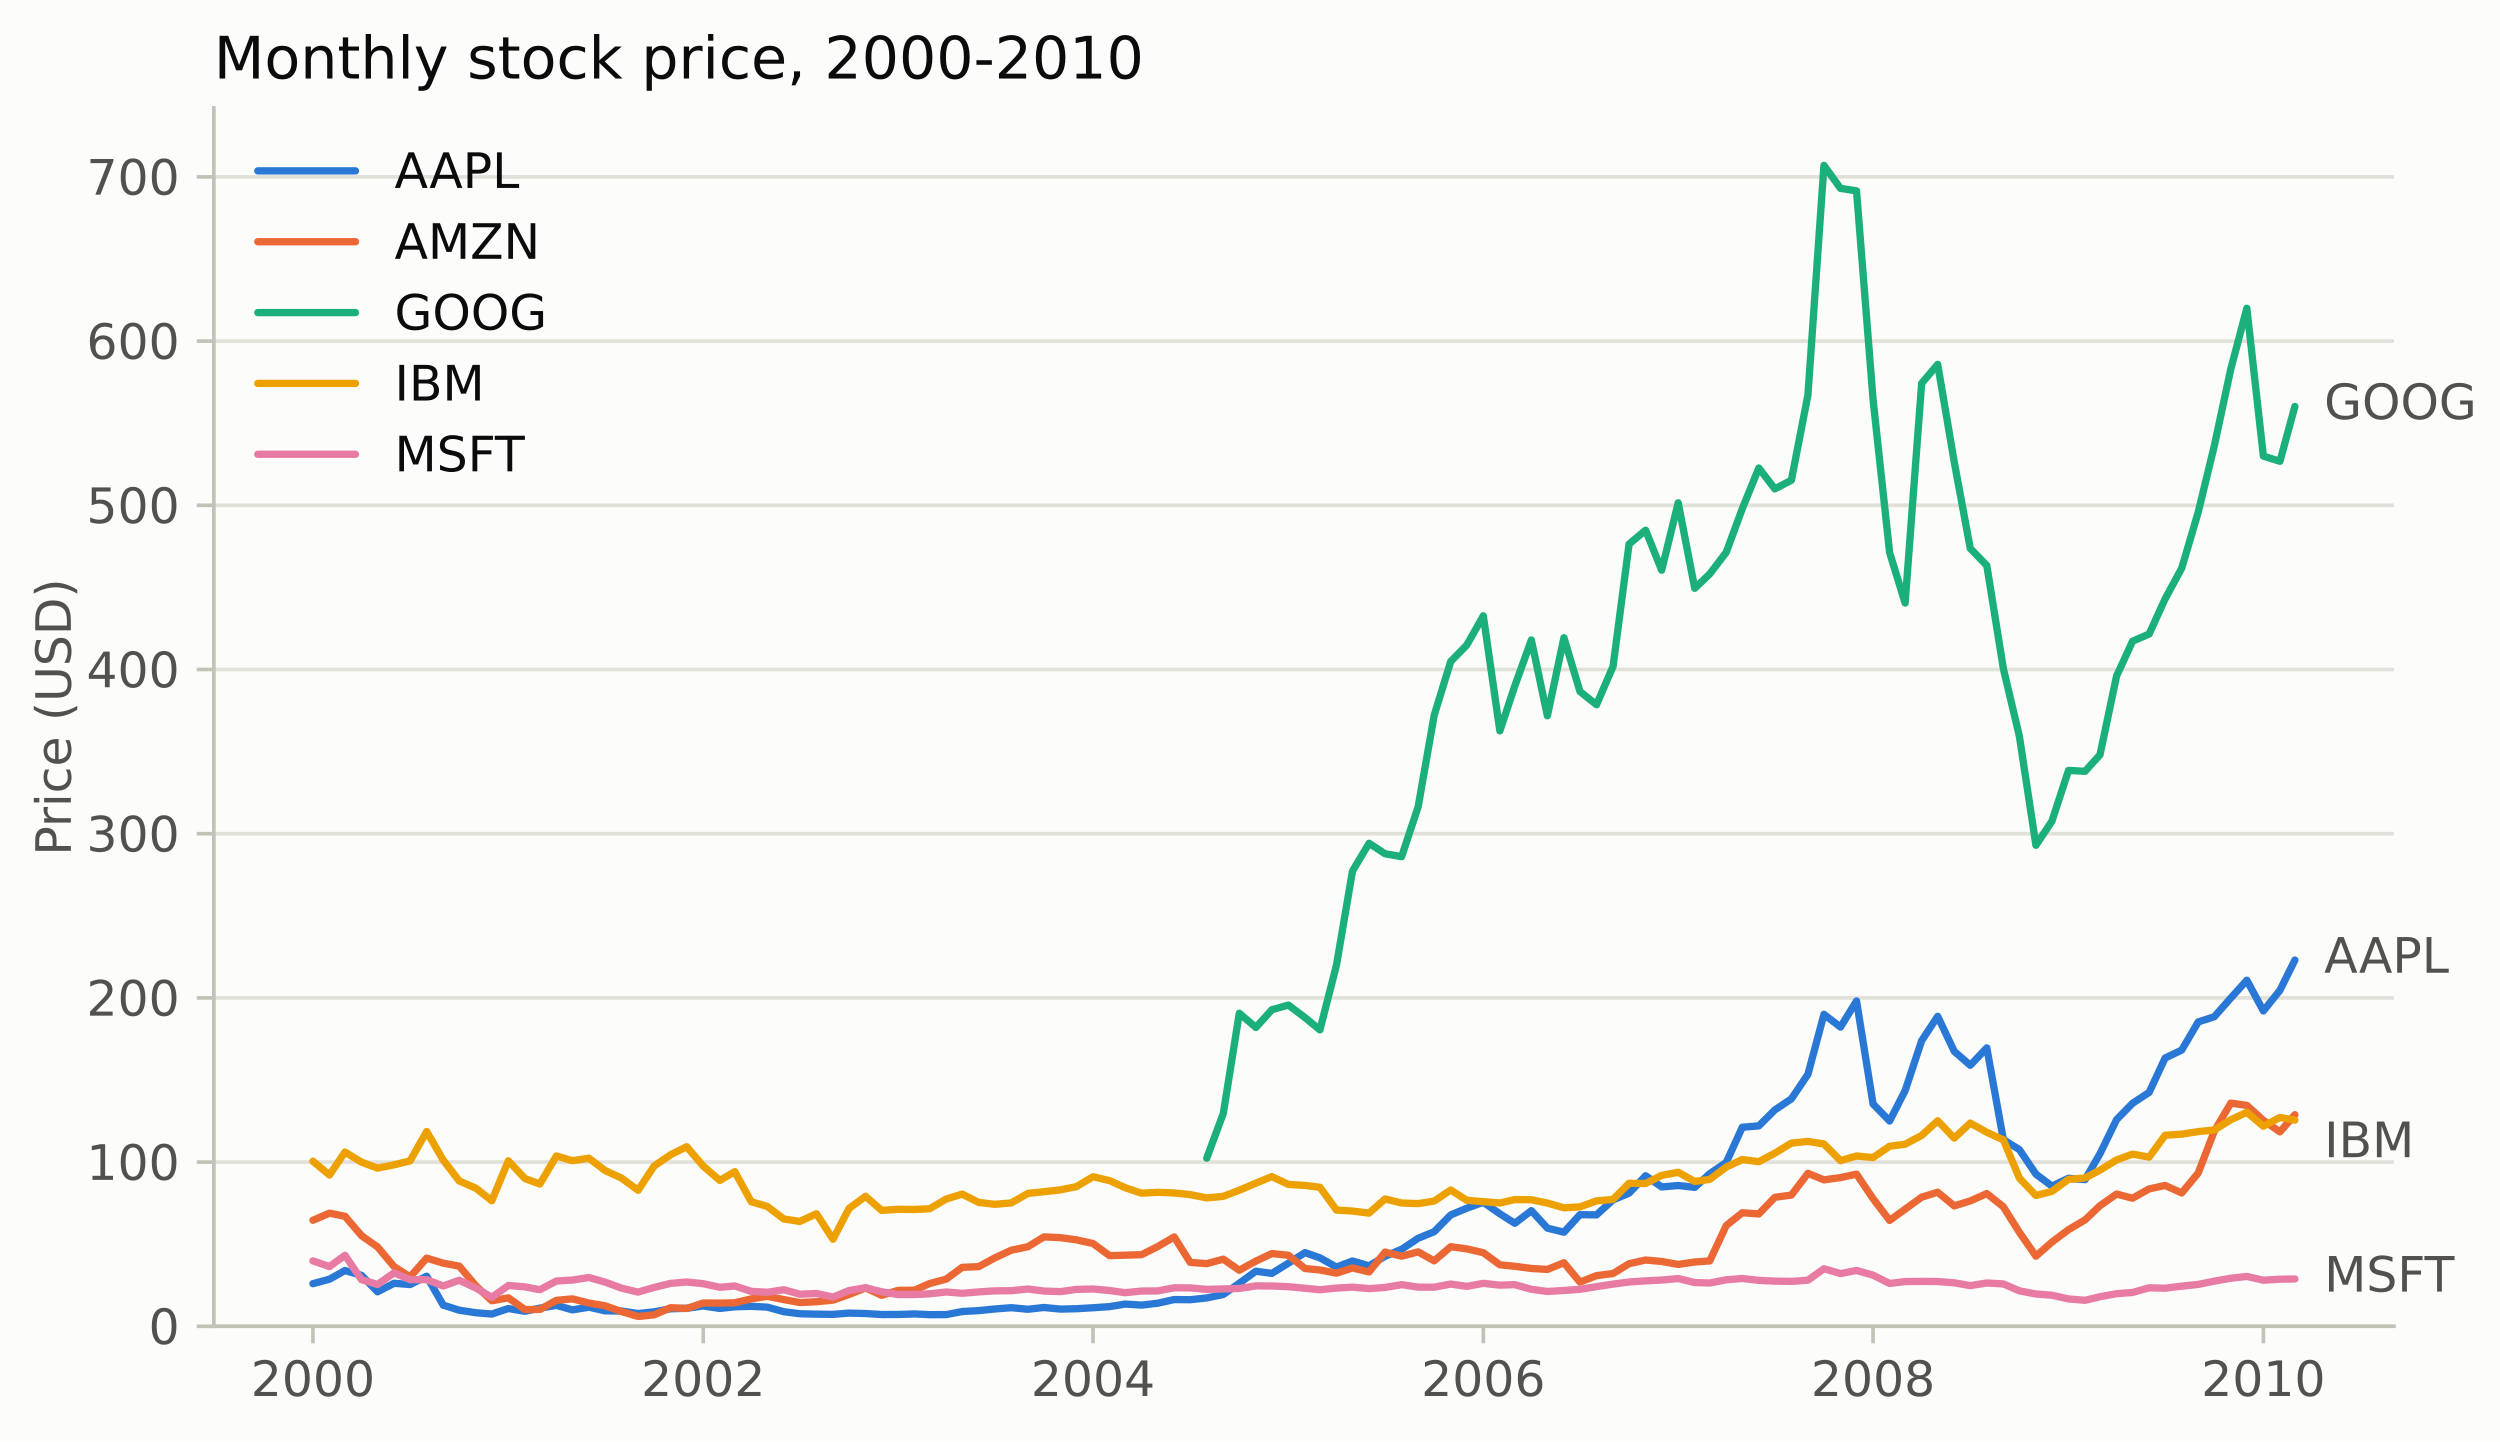
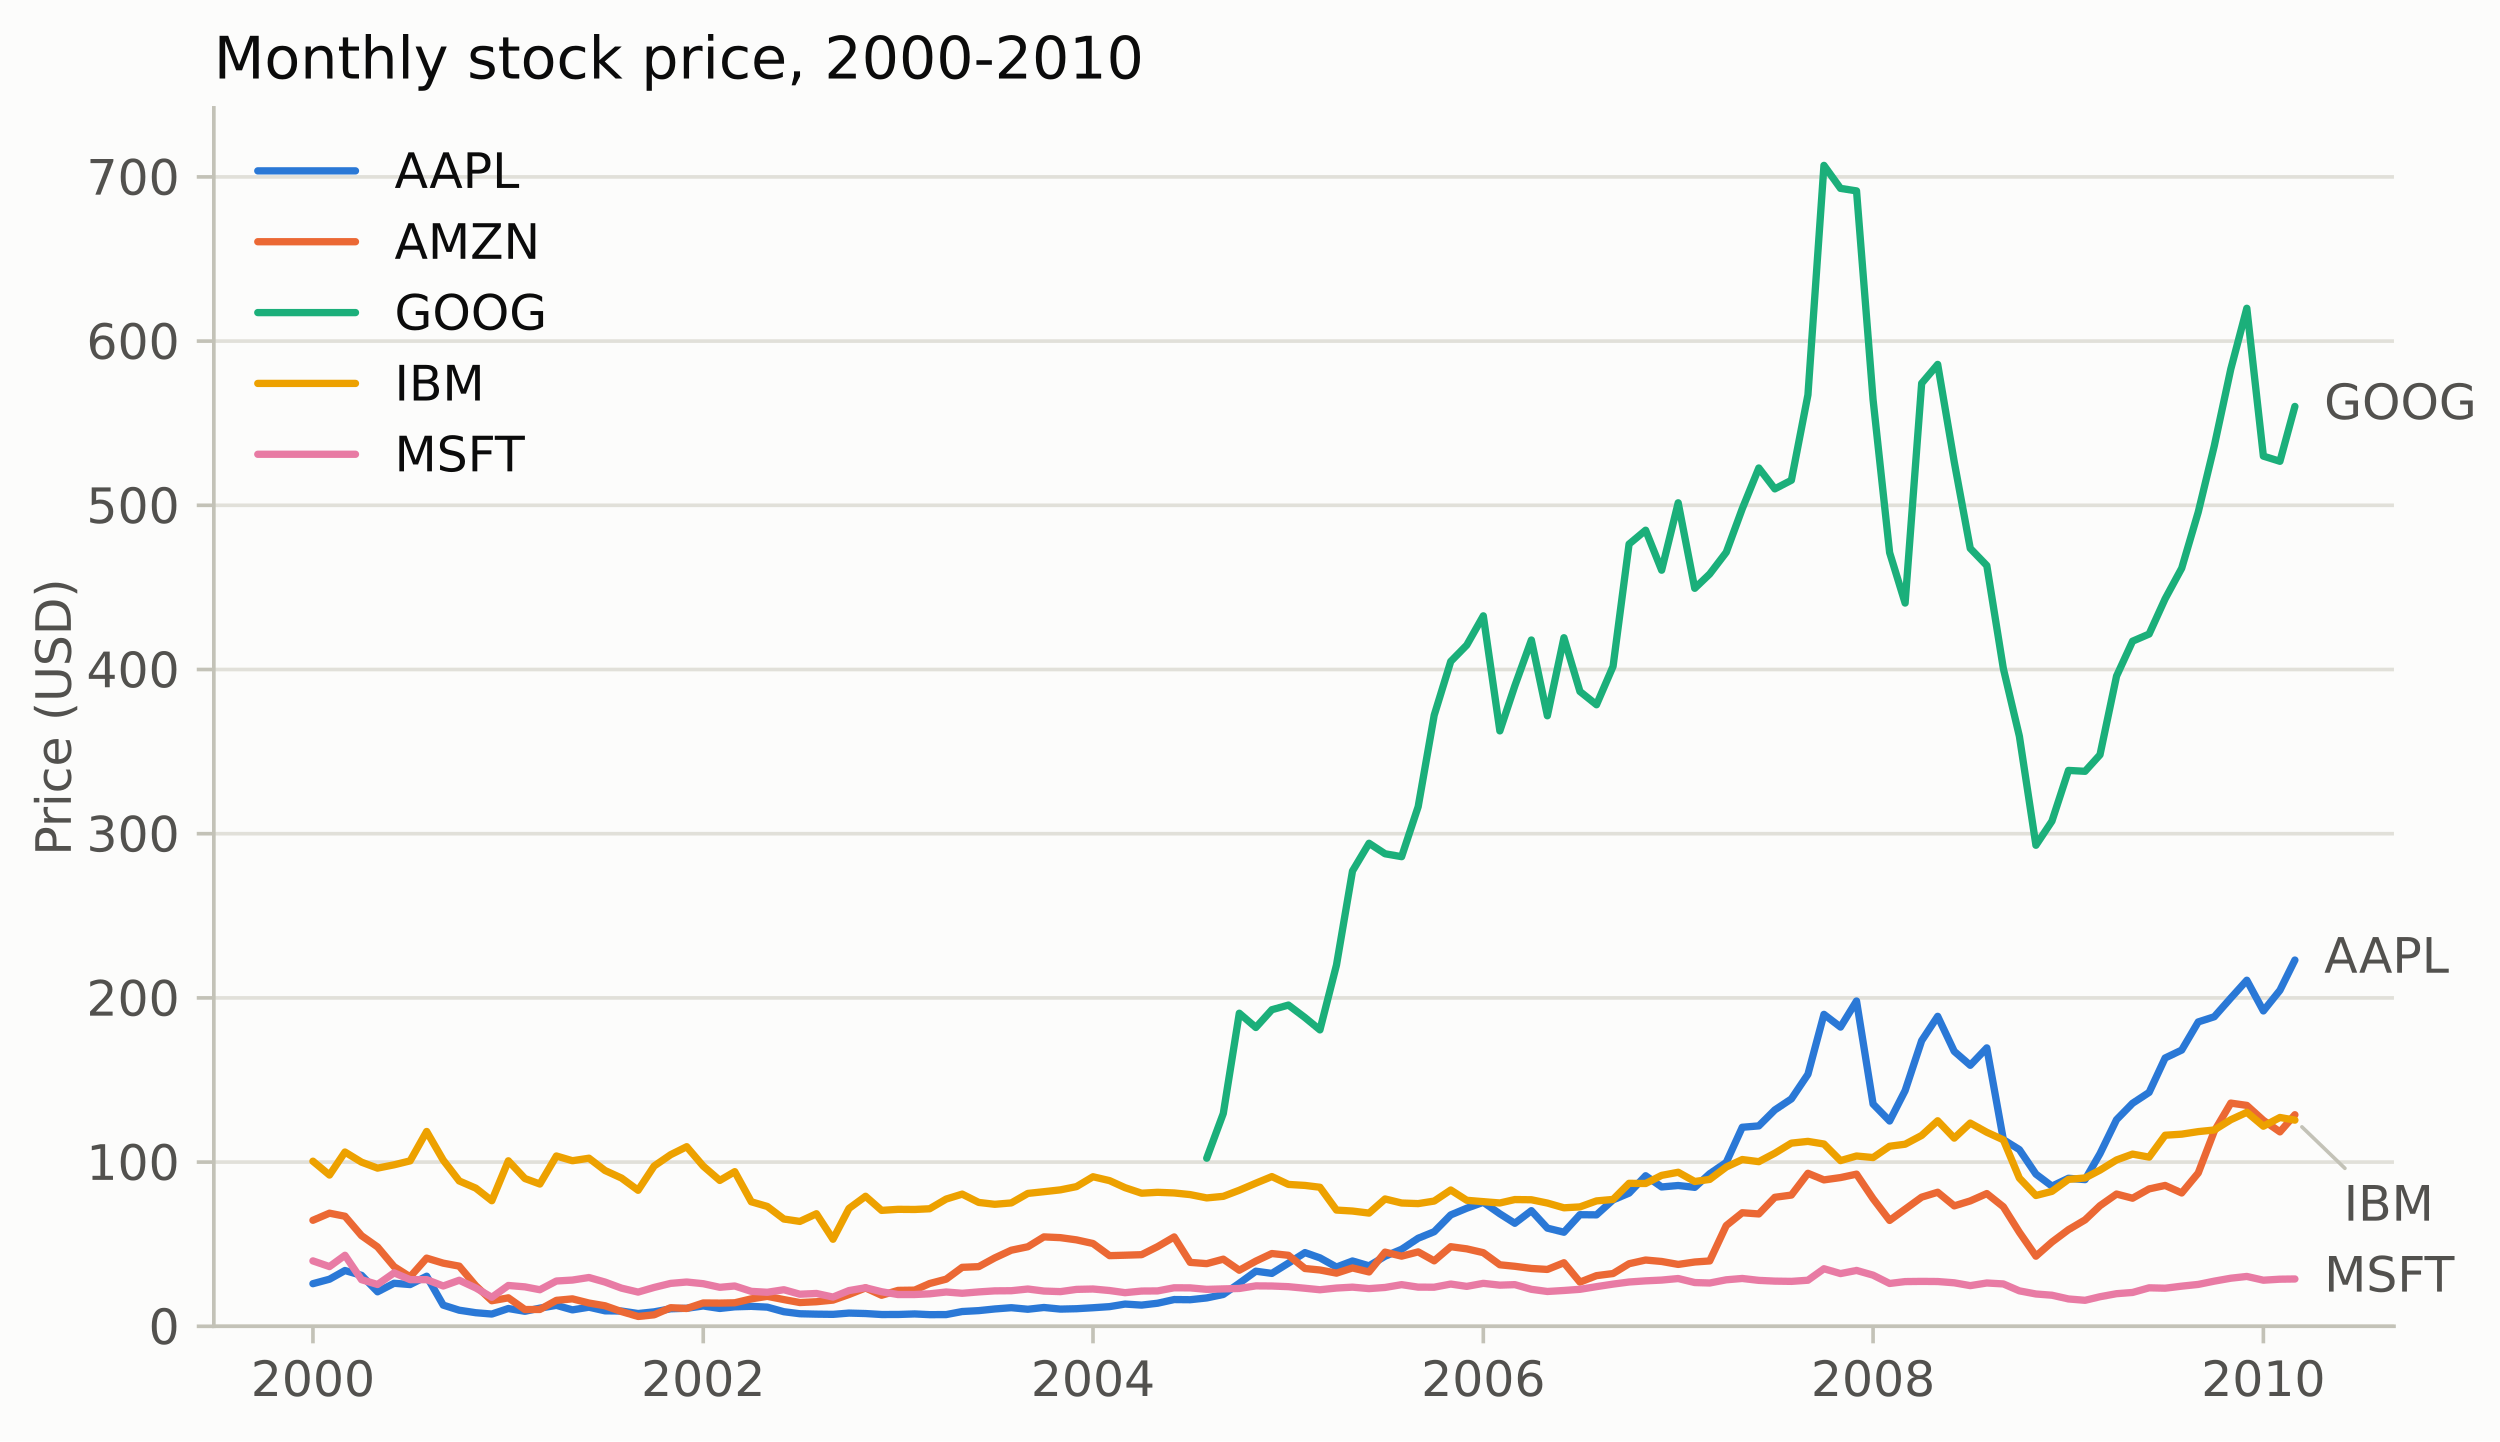
<svg xmlns="http://www.w3.org/2000/svg" xmlns:xlink="http://www.w3.org/1999/xlink" width="511.895pt" height="295.149pt" viewBox="0 0 511.895 295.149" version="1.1">
  <defs>
    <style type="text/css">*{stroke-linejoin: round; stroke-linecap: butt}</style>
  </defs>
  <g id="figure_1">
    <g id="patch_1">
      <path d="M 0 295.149  L 511.895 295.149  L 511.895 0  L 0 0  z " style="fill: #fcfcfb" />
    </g>
    <g id="axes_1">
      <g id="patch_2">
        <path d="M 43.786 271.564  L 490.186 271.564  L 490.186 22.084  L 43.786 22.084  z " style="fill: #fcfcfb" />
      </g>
      <g id="matplotlib.axis_1">
        <g id="xtick_1">
          <g id="line2d_1">
            <defs>
-               <path id="m1be0435778" d="M 0 0  L 0 3.5  " style="stroke: #c3c2b7; stroke-width: 0.75" />
+               <path id="m4a3256c8e7" d="M 0 0  L 0 3.5  " style="stroke: #c3c2b7; stroke-width: 0.75" />
            </defs>
            <g>
-               <use xlink:href="#m1be0435778" x="64.077" y="271.564" style="fill: #c3c2b7; stroke: #c3c2b7; stroke-width: 0.75" />
+               <use xlink:href="#m4a3256c8e7" x="64.077" y="271.564" style="fill: #c3c2b7; stroke: #c3c2b7; stroke-width: 0.75" />
            </g>
          </g>
          <g id="text_1">
            <text style="font-size: 10px; font-family: 'Segoe UI', 'Microsoft YaHei', 'Yu Gothic', 'Malgun Gothic', 'MS Gothic', 'DejaVu Sans'; text-anchor: middle; fill: #52514e" x="64.077" y="285.844" transform="rotate(-0 64.07665 285.844)">2000</text>
          </g>
        </g>
        <g id="xtick_2">
          <g id="line2d_2">
            <g>
-               <use xlink:href="#m1be0435778" x="143.994" y="271.564" style="fill: #c3c2b7; stroke: #c3c2b7; stroke-width: 0.75" />
+               <use xlink:href="#m4a3256c8e7" x="143.994" y="271.564" style="fill: #c3c2b7; stroke: #c3c2b7; stroke-width: 0.75" />
            </g>
          </g>
          <g id="text_2">
            <text style="font-size: 10px; font-family: 'Segoe UI', 'Microsoft YaHei', 'Yu Gothic', 'Malgun Gothic', 'MS Gothic', 'DejaVu Sans'; text-anchor: middle; fill: #52514e" x="143.994" y="285.844" transform="rotate(-0 143.994 285.844)">2002</text>
          </g>
        </g>
        <g id="xtick_3">
          <g id="line2d_3">
            <g>
-               <use xlink:href="#m1be0435778" x="223.802" y="271.564" style="fill: #c3c2b7; stroke: #c3c2b7; stroke-width: 0.75" />
+               <use xlink:href="#m4a3256c8e7" x="223.802" y="271.564" style="fill: #c3c2b7; stroke: #c3c2b7; stroke-width: 0.75" />
            </g>
          </g>
          <g id="text_3">
            <text style="font-size: 10px; font-family: 'Segoe UI', 'Microsoft YaHei', 'Yu Gothic', 'Malgun Gothic', 'MS Gothic', 'DejaVu Sans'; text-anchor: middle; fill: #52514e" x="223.802" y="285.844" transform="rotate(-0 223.802 285.844)">2004</text>
          </g>
        </g>
        <g id="xtick_4">
          <g id="line2d_4">
            <g>
-               <use xlink:href="#m1be0435778" x="303.719" y="271.564" style="fill: #c3c2b7; stroke: #c3c2b7; stroke-width: 0.75" />
+               <use xlink:href="#m4a3256c8e7" x="303.719" y="271.564" style="fill: #c3c2b7; stroke: #c3c2b7; stroke-width: 0.75" />
            </g>
          </g>
          <g id="text_4">
            <text style="font-size: 10px; font-family: 'Segoe UI', 'Microsoft YaHei', 'Yu Gothic', 'Malgun Gothic', 'MS Gothic', 'DejaVu Sans'; text-anchor: middle; fill: #52514e" x="303.719" y="285.844" transform="rotate(-0 303.7193 285.844)">2006</text>
          </g>
        </g>
        <g id="xtick_5">
          <g id="line2d_5">
            <g>
-               <use xlink:href="#m1be0435778" x="383.527" y="271.564" style="fill: #c3c2b7; stroke: #c3c2b7; stroke-width: 0.75" />
+               <use xlink:href="#m4a3256c8e7" x="383.527" y="271.564" style="fill: #c3c2b7; stroke: #c3c2b7; stroke-width: 0.75" />
            </g>
          </g>
          <g id="text_5">
            <text style="font-size: 10px; font-family: 'Segoe UI', 'Microsoft YaHei', 'Yu Gothic', 'Malgun Gothic', 'MS Gothic', 'DejaVu Sans'; text-anchor: middle; fill: #52514e" x="383.527" y="285.844" transform="rotate(-0 383.5273 285.844)">2008</text>
          </g>
        </g>
        <g id="xtick_6">
          <g id="line2d_6">
            <g>
-               <use xlink:href="#m1be0435778" x="463.445" y="271.564" style="fill: #c3c2b7; stroke: #c3c2b7; stroke-width: 0.75" />
+               <use xlink:href="#m4a3256c8e7" x="463.445" y="271.564" style="fill: #c3c2b7; stroke: #c3c2b7; stroke-width: 0.75" />
            </g>
          </g>
          <g id="text_6">
            <text style="font-size: 10px; font-family: 'Segoe UI', 'Microsoft YaHei', 'Yu Gothic', 'Malgun Gothic', 'MS Gothic', 'DejaVu Sans'; text-anchor: middle; fill: #52514e" x="463.445" y="285.844" transform="rotate(-0 463.4446 285.844)">2010</text>
          </g>
        </g>
      </g>
      <g id="matplotlib.axis_2">
        <g id="ytick_1">
          <g id="line2d_7">
-             <path d="M 43.786 271.564  L 490.186 271.564  " clip-path="url(#pb04bc272ac)" style="fill: none; stroke: #e1e0d9; stroke-width: 0.75; stroke-linecap: round" />
+             <path d="M 43.786 271.564  L 490.186 271.564  " clip-path="url(#p7e4934afbc)" style="fill: none; stroke: #e1e0d9; stroke-width: 0.75; stroke-linecap: round" />
          </g>
          <g id="line2d_8">
            <defs>
-               <path id="mb67484c3ee" d="M 0 0  L -3.5 0  " style="stroke: #c3c2b7; stroke-width: 0.75" />
+               <path id="mdd3595ebcb" d="M 0 0  L -3.5 0  " style="stroke: #c3c2b7; stroke-width: 0.75" />
            </defs>
            <g>
-               <use xlink:href="#mb67484c3ee" x="43.786" y="271.564" style="fill: #c3c2b7; stroke: #c3c2b7; stroke-width: 0.75" />
+               <use xlink:href="#mdd3595ebcb" x="43.786" y="271.564" style="fill: #c3c2b7; stroke: #c3c2b7; stroke-width: 0.75" />
            </g>
          </g>
          <g id="text_7">
            <text style="font-size: 10px; font-family: 'Segoe UI', 'Microsoft YaHei', 'Yu Gothic', 'Malgun Gothic', 'MS Gothic', 'DejaVu Sans'; text-anchor: end; fill: #52514e" x="36.786" y="275.204" transform="rotate(-0 36.78574 275.2039)">0</text>
          </g>
        </g>
        <g id="ytick_2">
          <g id="line2d_9">
-             <path d="M 43.786 237.943  L 490.186 237.943  " clip-path="url(#pb04bc272ac)" style="fill: none; stroke: #e1e0d9; stroke-width: 0.75; stroke-linecap: round" />
+             <path d="M 43.786 237.943  L 490.186 237.943  " clip-path="url(#p7e4934afbc)" style="fill: none; stroke: #e1e0d9; stroke-width: 0.75; stroke-linecap: round" />
          </g>
          <g id="line2d_10">
            <g>
-               <use xlink:href="#mb67484c3ee" x="43.786" y="237.943" style="fill: #c3c2b7; stroke: #c3c2b7; stroke-width: 0.75" />
+               <use xlink:href="#mdd3595ebcb" x="43.786" y="237.943" style="fill: #c3c2b7; stroke: #c3c2b7; stroke-width: 0.75" />
            </g>
          </g>
          <g id="text_8">
            <text style="font-size: 10px; font-family: 'Segoe UI', 'Microsoft YaHei', 'Yu Gothic', 'Malgun Gothic', 'MS Gothic', 'DejaVu Sans'; text-anchor: end; fill: #52514e" x="36.786" y="241.584" transform="rotate(-0 36.78574 241.5836)">100</text>
          </g>
        </g>
        <g id="ytick_3">
          <g id="line2d_11">
-             <path d="M 43.786 204.323  L 490.186 204.323  " clip-path="url(#pb04bc272ac)" style="fill: none; stroke: #e1e0d9; stroke-width: 0.75; stroke-linecap: round" />
+             <path d="M 43.786 204.323  L 490.186 204.323  " clip-path="url(#p7e4934afbc)" style="fill: none; stroke: #e1e0d9; stroke-width: 0.75; stroke-linecap: round" />
          </g>
          <g id="line2d_12">
            <g>
-               <use xlink:href="#mb67484c3ee" x="43.786" y="204.323" style="fill: #c3c2b7; stroke: #c3c2b7; stroke-width: 0.75" />
+               <use xlink:href="#mdd3595ebcb" x="43.786" y="204.323" style="fill: #c3c2b7; stroke: #c3c2b7; stroke-width: 0.75" />
            </g>
          </g>
          <g id="text_9">
            <text style="font-size: 10px; font-family: 'Segoe UI', 'Microsoft YaHei', 'Yu Gothic', 'Malgun Gothic', 'MS Gothic', 'DejaVu Sans'; text-anchor: end; fill: #52514e" x="36.786" y="207.963" transform="rotate(-0 36.78574 207.9633)">200</text>
          </g>
        </g>
        <g id="ytick_4">
          <g id="line2d_13">
-             <path d="M 43.786 170.703  L 490.186 170.703  " clip-path="url(#pb04bc272ac)" style="fill: none; stroke: #e1e0d9; stroke-width: 0.75; stroke-linecap: round" />
+             <path d="M 43.786 170.703  L 490.186 170.703  " clip-path="url(#p7e4934afbc)" style="fill: none; stroke: #e1e0d9; stroke-width: 0.75; stroke-linecap: round" />
          </g>
          <g id="line2d_14">
            <g>
-               <use xlink:href="#mb67484c3ee" x="43.786" y="170.703" style="fill: #c3c2b7; stroke: #c3c2b7; stroke-width: 0.75" />
+               <use xlink:href="#mdd3595ebcb" x="43.786" y="170.703" style="fill: #c3c2b7; stroke: #c3c2b7; stroke-width: 0.75" />
            </g>
          </g>
          <g id="text_10">
            <text style="font-size: 10px; font-family: 'Segoe UI', 'Microsoft YaHei', 'Yu Gothic', 'Malgun Gothic', 'MS Gothic', 'DejaVu Sans'; text-anchor: end; fill: #52514e" x="36.786" y="174.343" transform="rotate(-0 36.78574 174.343)">300</text>
          </g>
        </g>
        <g id="ytick_5">
          <g id="line2d_15">
-             <path d="M 43.786 137.083  L 490.186 137.083  " clip-path="url(#pb04bc272ac)" style="fill: none; stroke: #e1e0d9; stroke-width: 0.75; stroke-linecap: round" />
+             <path d="M 43.786 137.083  L 490.186 137.083  " clip-path="url(#p7e4934afbc)" style="fill: none; stroke: #e1e0d9; stroke-width: 0.75; stroke-linecap: round" />
          </g>
          <g id="line2d_16">
            <g>
-               <use xlink:href="#mb67484c3ee" x="43.786" y="137.083" style="fill: #c3c2b7; stroke: #c3c2b7; stroke-width: 0.75" />
+               <use xlink:href="#mdd3595ebcb" x="43.786" y="137.083" style="fill: #c3c2b7; stroke: #c3c2b7; stroke-width: 0.75" />
            </g>
          </g>
          <g id="text_11">
            <text style="font-size: 10px; font-family: 'Segoe UI', 'Microsoft YaHei', 'Yu Gothic', 'Malgun Gothic', 'MS Gothic', 'DejaVu Sans'; text-anchor: end; fill: #52514e" x="36.786" y="140.723" transform="rotate(-0 36.78574 140.7227)">400</text>
          </g>
        </g>
        <g id="ytick_6">
          <g id="line2d_17">
-             <path d="M 43.786 103.462  L 490.186 103.462  " clip-path="url(#pb04bc272ac)" style="fill: none; stroke: #e1e0d9; stroke-width: 0.75; stroke-linecap: round" />
+             <path d="M 43.786 103.462  L 490.186 103.462  " clip-path="url(#p7e4934afbc)" style="fill: none; stroke: #e1e0d9; stroke-width: 0.75; stroke-linecap: round" />
          </g>
          <g id="line2d_18">
            <g>
-               <use xlink:href="#mb67484c3ee" x="43.786" y="103.462" style="fill: #c3c2b7; stroke: #c3c2b7; stroke-width: 0.75" />
+               <use xlink:href="#mdd3595ebcb" x="43.786" y="103.462" style="fill: #c3c2b7; stroke: #c3c2b7; stroke-width: 0.75" />
            </g>
          </g>
          <g id="text_12">
            <text style="font-size: 10px; font-family: 'Segoe UI', 'Microsoft YaHei', 'Yu Gothic', 'Malgun Gothic', 'MS Gothic', 'DejaVu Sans'; text-anchor: end; fill: #52514e" x="36.786" y="107.102" transform="rotate(-0 36.78574 107.1023)">500</text>
          </g>
        </g>
        <g id="ytick_7">
          <g id="line2d_19">
-             <path d="M 43.786 69.842  L 490.186 69.842  " clip-path="url(#pb04bc272ac)" style="fill: none; stroke: #e1e0d9; stroke-width: 0.75; stroke-linecap: round" />
+             <path d="M 43.786 69.842  L 490.186 69.842  " clip-path="url(#p7e4934afbc)" style="fill: none; stroke: #e1e0d9; stroke-width: 0.75; stroke-linecap: round" />
          </g>
          <g id="line2d_20">
            <g>
-               <use xlink:href="#mb67484c3ee" x="43.786" y="69.842" style="fill: #c3c2b7; stroke: #c3c2b7; stroke-width: 0.75" />
+               <use xlink:href="#mdd3595ebcb" x="43.786" y="69.842" style="fill: #c3c2b7; stroke: #c3c2b7; stroke-width: 0.75" />
            </g>
          </g>
          <g id="text_13">
            <text style="font-size: 10px; font-family: 'Segoe UI', 'Microsoft YaHei', 'Yu Gothic', 'Malgun Gothic', 'MS Gothic', 'DejaVu Sans'; text-anchor: end; fill: #52514e" x="36.786" y="73.482" transform="rotate(-0 36.78574 73.48204)">600</text>
          </g>
        </g>
        <g id="ytick_8">
          <g id="line2d_21">
-             <path d="M 43.786 36.222  L 490.186 36.222  " clip-path="url(#pb04bc272ac)" style="fill: none; stroke: #e1e0d9; stroke-width: 0.75; stroke-linecap: round" />
+             <path d="M 43.786 36.222  L 490.186 36.222  " clip-path="url(#p7e4934afbc)" style="fill: none; stroke: #e1e0d9; stroke-width: 0.75; stroke-linecap: round" />
          </g>
          <g id="line2d_22">
            <g>
-               <use xlink:href="#mb67484c3ee" x="43.786" y="36.222" style="fill: #c3c2b7; stroke: #c3c2b7; stroke-width: 0.75" />
+               <use xlink:href="#mdd3595ebcb" x="43.786" y="36.222" style="fill: #c3c2b7; stroke: #c3c2b7; stroke-width: 0.75" />
            </g>
          </g>
          <g id="text_14">
            <text style="font-size: 10px; font-family: 'Segoe UI', 'Microsoft YaHei', 'Yu Gothic', 'Malgun Gothic', 'MS Gothic', 'DejaVu Sans'; text-anchor: end; fill: #52514e" x="36.786" y="39.862" transform="rotate(-0 36.78574 39.86173)">700</text>
          </g>
        </g>
        <g id="text_15">
          <text style="font-size: 10px; font-family: 'Segoe UI', 'Microsoft YaHei', 'Yu Gothic', 'Malgun Gothic', 'MS Gothic', 'DejaVu Sans'; text-anchor: middle; fill: #52514e" x="14.509" y="146.824" transform="rotate(-90 14.50938 146.8237)">Price (USD)</text>
        </g>
      </g>
      <g id="line2d_23">
-         <path d="M 64.077 262.843  L 67.466 261.928  L 70.636 260.15  L 74.025 261.138  L 77.305 264.503  L 80.694 262.759  L 83.974 263.021  L 87.363 261.32  L 90.752 267.233  L 94.032 268.276  L 97.421 268.79  L 100.701 269.062  L 104.09 267.929  L 107.479 268.498  L 110.54 267.855  L 113.929 267.281  L 117.209 268.208  L 120.598 267.657  L 123.878 268.403  L 127.267 268.447  L 130.656 268.955  L 133.936 268.612  L 137.325 267.983  L 140.605 267.882  L 143.994 267.408  L 147.383 267.916  L 150.444 267.583  L 153.833 267.482  L 157.113 267.647  L 160.502 268.585  L 163.782 268.999  L 167.171 269.083  L 170.56 269.126  L 173.84 268.864  L 177.229 268.958  L 180.509 269.157  L 183.898 269.15  L 187.287 269.039  L 190.348 269.187  L 193.737 269.173  L 197.017 268.545  L 200.406 268.36  L 203.686 268.02  L 207.075 267.761  L 210.464 268.081  L 213.744 267.718  L 217.133 268.05  L 220.413 267.97  L 223.802 267.771  L 227.191 267.543  L 230.362 267.018  L 233.751 267.23  L 237.03 266.847  L 240.42 266.094  L 243.699 266.127  L 247.088 265.764  L 250.478 265.048  L 253.757 262.755  L 257.146 260.291  L 260.426 260.738  L 263.815 258.637  L 267.204 256.482  L 270.266 257.554  L 273.655 259.44  L 276.934 258.196  L 280.324 259.188  L 283.603 257.225  L 286.992 255.799  L 290.382 253.54  L 293.661 252.202  L 297.05 248.762  L 300.33 247.394  L 303.719 246.177  L 307.108 248.537  L 310.17 250.477  L 313.559 247.898  L 316.838 251.469  L 320.228 252.309  L 323.507 248.715  L 326.896 248.752  L 330.286 245.683  L 333.565 244.304  L 336.954 240.747  L 340.234 243.04  L 343.623 242.741  L 347.012 243.118  L 350.074 240.327  L 353.463 238.011  L 356.742 230.819  L 360.132 230.534  L 363.411 227.266  L 366.8 225.006  L 370.19 219.967  L 373.469 207.702  L 376.858 210.301  L 380.138 204.969  L 383.527 226.055  L 386.916 229.532  L 390.087 223.319  L 393.476 213.081  L 396.756 208.105  L 400.145 215.27  L 403.425 218.124  L 406.814 214.567  L 410.203 233.351  L 413.483 235.392  L 416.872 240.408  L 420.151 242.869  L 423.541 241.262  L 426.93 241.537  L 429.991 236.222  L 433.38 229.259  L 436.66 225.904  L 440.049 223.678  L 443.329 216.632  L 446.718 215.011  L 450.107 209.249  L 453.387 208.189  L 456.776 204.353  L 460.055 200.716  L 463.445 206.993  L 466.834 202.77  L 469.895 196.584  " clip-path="url(#pb04bc272ac)" style="fill: none; stroke: #2a78d6; stroke-width: 1.5; stroke-linecap: round" />
+         <path d="M 64.077 262.843  L 67.466 261.928  L 70.636 260.15  L 74.025 261.138  L 77.305 264.503  L 80.694 262.759  L 83.974 263.021  L 87.363 261.32  L 90.752 267.233  L 94.032 268.276  L 97.421 268.79  L 100.701 269.062  L 104.09 267.929  L 107.479 268.498  L 110.54 267.855  L 113.929 267.281  L 117.209 268.208  L 120.598 267.657  L 123.878 268.403  L 127.267 268.447  L 130.656 268.955  L 133.936 268.612  L 137.325 267.983  L 140.605 267.882  L 143.994 267.408  L 147.383 267.916  L 150.444 267.583  L 153.833 267.482  L 157.113 267.647  L 160.502 268.585  L 163.782 268.999  L 167.171 269.083  L 170.56 269.126  L 173.84 268.864  L 177.229 268.958  L 180.509 269.157  L 183.898 269.15  L 187.287 269.039  L 190.348 269.187  L 193.737 269.173  L 197.017 268.545  L 200.406 268.36  L 203.686 268.02  L 207.075 267.761  L 210.464 268.081  L 213.744 267.718  L 217.133 268.05  L 220.413 267.97  L 223.802 267.771  L 227.191 267.543  L 230.362 267.018  L 233.751 267.23  L 237.03 266.847  L 240.42 266.094  L 243.699 266.127  L 247.088 265.764  L 250.478 265.048  L 253.757 262.755  L 257.146 260.291  L 260.426 260.738  L 263.815 258.637  L 267.204 256.482  L 270.266 257.554  L 273.655 259.44  L 276.934 258.196  L 280.324 259.188  L 283.603 257.225  L 286.992 255.799  L 290.382 253.54  L 293.661 252.202  L 297.05 248.762  L 300.33 247.394  L 303.719 246.177  L 307.108 248.537  L 310.17 250.477  L 313.559 247.898  L 316.838 251.469  L 320.228 252.309  L 323.507 248.715  L 326.896 248.752  L 330.286 245.683  L 333.565 244.304  L 336.954 240.747  L 340.234 243.04  L 343.623 242.741  L 347.012 243.118  L 350.074 240.327  L 353.463 238.011  L 356.742 230.819  L 360.132 230.534  L 363.411 227.266  L 366.8 225.006  L 370.19 219.967  L 373.469 207.702  L 376.858 210.301  L 380.138 204.969  L 383.527 226.055  L 386.916 229.532  L 390.087 223.319  L 393.476 213.081  L 396.756 208.105  L 400.145 215.27  L 403.425 218.124  L 406.814 214.567  L 410.203 233.351  L 413.483 235.392  L 416.872 240.408  L 420.151 242.869  L 423.541 241.262  L 426.93 241.537  L 429.991 236.222  L 433.38 229.259  L 436.66 225.904  L 440.049 223.678  L 443.329 216.632  L 446.718 215.011  L 450.107 209.249  L 453.387 208.189  L 456.776 204.353  L 460.055 200.716  L 463.445 206.993  L 466.834 202.77  L 469.895 196.584  " clip-path="url(#p7e4934afbc)" style="fill: none; stroke: #2a78d6; stroke-width: 1.5; stroke-linecap: round" />
      </g>
      <g id="line2d_24">
-         <path d="M 64.077 249.858  L 67.466 248.409  L 70.636 249.038  L 74.025 253.009  L 77.305 255.322  L 80.694 259.356  L 83.974 261.437  L 87.363 257.611  L 90.752 258.64  L 94.032 259.252  L 97.421 263.263  L 100.701 266.332  L 104.09 265.744  L 107.479 268.138  L 110.54 268.124  L 113.929 266.258  L 117.209 265.953  L 120.598 266.806  L 123.878 267.365  L 127.267 268.558  L 130.656 269.557  L 133.936 269.217  L 137.325 267.758  L 140.605 267.926  L 143.994 266.793  L 147.383 266.823  L 150.444 266.756  L 153.833 265.953  L 157.113 265.435  L 160.502 266.1  L 163.782 266.706  L 167.171 266.541  L 170.56 266.208  L 173.84 265.055  L 177.229 263.713  L 180.509 265.213  L 183.898 264.218  L 187.287 264.164  L 190.348 262.812  L 193.737 261.918  L 197.017 259.497  L 200.406 259.353  L 203.686 257.564  L 207.075 255.991  L 210.464 255.281  L 213.744 253.264  L 217.133 253.419  L 220.413 253.873  L 223.802 254.619  L 227.191 257.104  L 230.362 257.013  L 233.751 256.905  L 237.03 255.258  L 240.42 253.274  L 243.699 258.479  L 247.088 258.741  L 250.478 257.826  L 253.757 260.089  L 257.146 258.223  L 260.426 256.673  L 263.815 257.033  L 267.204 259.736  L 270.266 260.042  L 273.655 260.684  L 276.934 259.625  L 280.324 260.439  L 283.603 256.384  L 286.992 257.208  L 290.382 256.334  L 293.661 258.163  L 297.05 255.271  L 300.33 255.712  L 303.719 256.495  L 307.108 258.976  L 310.17 259.282  L 313.559 259.726  L 316.838 259.928  L 320.228 258.559  L 323.507 262.523  L 326.896 261.199  L 330.286 260.765  L 333.565 258.758  L 336.954 258.001  L 340.234 258.297  L 343.623 258.899  L 347.012 258.405  L 350.074 258.186  L 353.463 250.944  L 356.742 248.319  L 360.132 248.564  L 363.411 245.158  L 366.8 244.698  L 370.19 240.246  L 373.469 241.591  L 376.858 241.117  L 380.138 240.418  L 383.527 245.441  L 386.916 249.889  L 390.087 247.592  L 393.476 245.128  L 396.756 244.123  L 400.145 246.91  L 403.425 245.898  L 406.814 244.395  L 410.203 247.102  L 413.483 252.319  L 416.872 257.208  L 420.151 254.323  L 423.541 251.788  L 426.93 249.781  L 429.991 246.873  L 433.38 244.493  L 436.66 245.343  L 440.049 243.437  L 443.329 242.731  L 446.718 244.267  L 450.107 240.176  L 453.387 231.619  L 456.776 225.87  L 460.055 226.338  L 463.445 229.401  L 466.834 231.757  L 469.895 228.254  " clip-path="url(#pb04bc272ac)" style="fill: none; stroke: #eb6834; stroke-width: 1.5; stroke-linecap: round" />
+         <path d="M 64.077 249.858  L 67.466 248.409  L 70.636 249.038  L 74.025 253.009  L 77.305 255.322  L 80.694 259.356  L 83.974 261.437  L 87.363 257.611  L 90.752 258.64  L 94.032 259.252  L 97.421 263.263  L 100.701 266.332  L 104.09 265.744  L 107.479 268.138  L 110.54 268.124  L 113.929 266.258  L 117.209 265.953  L 120.598 266.806  L 123.878 267.365  L 127.267 268.558  L 130.656 269.557  L 133.936 269.217  L 137.325 267.758  L 140.605 267.926  L 143.994 266.793  L 147.383 266.823  L 150.444 266.756  L 153.833 265.953  L 157.113 265.435  L 160.502 266.1  L 163.782 266.706  L 167.171 266.541  L 170.56 266.208  L 173.84 265.055  L 177.229 263.713  L 180.509 265.213  L 183.898 264.218  L 187.287 264.164  L 190.348 262.812  L 193.737 261.918  L 197.017 259.497  L 200.406 259.353  L 203.686 257.564  L 207.075 255.991  L 210.464 255.281  L 213.744 253.264  L 217.133 253.419  L 220.413 253.873  L 223.802 254.619  L 227.191 257.104  L 230.362 257.013  L 233.751 256.905  L 237.03 255.258  L 240.42 253.274  L 243.699 258.479  L 247.088 258.741  L 250.478 257.826  L 253.757 260.089  L 257.146 258.223  L 260.426 256.673  L 263.815 257.033  L 267.204 259.736  L 270.266 260.042  L 273.655 260.684  L 276.934 259.625  L 280.324 260.439  L 283.603 256.384  L 286.992 257.208  L 290.382 256.334  L 293.661 258.163  L 297.05 255.271  L 300.33 255.712  L 303.719 256.495  L 307.108 258.976  L 310.17 259.282  L 313.559 259.726  L 316.838 259.928  L 320.228 258.559  L 323.507 262.523  L 326.896 261.199  L 330.286 260.765  L 333.565 258.758  L 336.954 258.001  L 340.234 258.297  L 343.623 258.899  L 347.012 258.405  L 350.074 258.186  L 353.463 250.944  L 356.742 248.319  L 360.132 248.564  L 363.411 245.158  L 366.8 244.698  L 370.19 240.246  L 373.469 241.591  L 376.858 241.117  L 380.138 240.418  L 383.527 245.441  L 386.916 249.889  L 390.087 247.592  L 393.476 245.128  L 396.756 244.123  L 400.145 246.91  L 403.425 245.898  L 406.814 244.395  L 410.203 247.102  L 413.483 252.319  L 416.872 257.208  L 420.151 254.323  L 423.541 251.788  L 426.93 249.781  L 429.991 246.873  L 433.38 244.493  L 436.66 245.343  L 440.049 243.437  L 443.329 242.731  L 446.718 244.267  L 450.107 240.176  L 453.387 231.619  L 456.776 225.87  L 460.055 226.338  L 463.445 229.401  L 466.834 231.757  L 469.895 228.254  " clip-path="url(#p7e4934afbc)" style="fill: none; stroke: #eb6834; stroke-width: 1.5; stroke-linecap: round" />
      </g>
      <g id="line2d_25">
-         <path d="M 247.088 237.147  L 250.478 227.992  L 253.757 207.47  L 257.146 210.382  L 260.426 206.747  L 263.815 205.796  L 267.204 208.361  L 270.266 210.876  L 273.655 197.599  L 276.934 178.345  L 280.324 172.67  L 283.603 174.818  L 286.992 175.41  L 290.382 165.169  L 293.661 146.449  L 297.05 135.432  L 300.33 132.087  L 303.719 126.102  L 307.108 149.65  L 310.17 140.445  L 313.559 131.051  L 316.838 146.557  L 320.228 130.584  L 323.507 141.588  L 326.896 144.301  L 330.286 136.444  L 333.565 111.4  L 336.954 108.569  L 340.234 116.749  L 343.623 102.958  L 347.012 120.457  L 350.074 117.529  L 353.463 113.084  L 356.742 104.165  L 360.132 95.83  L 363.411 100.1  L 366.8 98.335  L 370.19 80.846  L 373.469 33.868  L 376.858 38.575  L 380.138 39.086  L 383.527 81.844  L 386.916 113.152  L 390.087 123.476  L 393.476 78.486  L 396.756 74.616  L 400.145 94.58  L 403.425 112.288  L 406.814 115.804  L 410.203 136.908  L 413.483 150.746  L 416.872 173.07  L 420.151 168.131  L 423.541 157.749  L 426.93 157.93  L 429.991 154.545  L 433.38 138.437  L 436.66 131.29  L 440.049 129.824  L 443.329 122.609  L 446.718 116.349  L 450.107 104.857  L 453.387 91.319  L 456.776 75.557  L 460.055 63.125  L 463.445 93.396  L 466.834 94.452  L 469.895 83.226  " clip-path="url(#pb04bc272ac)" style="fill: none; stroke: #1baf7a; stroke-width: 1.5; stroke-linecap: round" />
+         <path d="M 247.088 237.147  L 250.478 227.992  L 253.757 207.47  L 257.146 210.382  L 260.426 206.747  L 263.815 205.796  L 267.204 208.361  L 270.266 210.876  L 273.655 197.599  L 276.934 178.345  L 280.324 172.67  L 283.603 174.818  L 286.992 175.41  L 290.382 165.169  L 293.661 146.449  L 297.05 135.432  L 300.33 132.087  L 303.719 126.102  L 307.108 149.65  L 310.17 140.445  L 313.559 131.051  L 316.838 146.557  L 320.228 130.584  L 323.507 141.588  L 326.896 144.301  L 330.286 136.444  L 333.565 111.4  L 336.954 108.569  L 340.234 116.749  L 343.623 102.958  L 347.012 120.457  L 350.074 117.529  L 353.463 113.084  L 356.742 104.165  L 360.132 95.83  L 363.411 100.1  L 366.8 98.335  L 370.19 80.846  L 373.469 33.868  L 376.858 38.575  L 380.138 39.086  L 383.527 81.844  L 386.916 113.152  L 390.087 123.476  L 393.476 78.486  L 396.756 74.616  L 400.145 94.58  L 403.425 112.288  L 406.814 115.804  L 410.203 136.908  L 413.483 150.746  L 416.872 173.07  L 420.151 168.131  L 423.541 157.749  L 426.93 157.93  L 429.991 154.545  L 433.38 138.437  L 436.66 131.29  L 440.049 129.824  L 443.329 122.609  L 446.718 116.349  L 450.107 104.857  L 453.387 91.319  L 456.776 75.557  L 460.055 63.125  L 463.445 93.396  L 466.834 94.452  L 469.895 83.226  " clip-path="url(#p7e4934afbc)" style="fill: none; stroke: #1baf7a; stroke-width: 1.5; stroke-linecap: round" />
      </g>
      <g id="line2d_26">
-         <path d="M 64.077 237.769  L 67.466 240.596  L 70.636 235.889  L 74.025 237.96  L 77.305 239.184  L 80.694 238.505  L 83.974 237.695  L 87.363 231.683  L 90.752 237.543  L 94.032 241.81  L 97.421 243.282  L 100.701 245.854  L 104.09 237.688  L 107.479 241.312  L 110.54 242.438  L 113.929 236.699  L 117.209 237.668  L 120.598 237.153  L 123.878 239.668  L 127.267 241.221  L 130.656 243.719  L 133.936 238.757  L 137.325 236.431  L 140.605 234.797  L 143.994 238.771  L 147.383 241.702  L 150.444 239.91  L 153.833 246.073  L 157.113 247.031  L 160.502 249.606  L 163.782 250.094  L 167.171 248.527  L 170.56 253.742  L 173.84 247.438  L 177.229 244.95  L 180.509 247.835  L 183.898 247.619  L 187.287 247.65  L 190.348 247.502  L 193.737 245.518  L 197.017 244.506  L 200.406 246.207  L 203.686 246.591  L 207.075 246.308  L 210.464 244.362  L 213.744 244.009  L 217.133 243.632  L 220.413 242.97  L 223.802 240.949  L 227.191 241.743  L 230.362 243.185  L 233.751 244.318  L 237.03 244.133  L 240.42 244.267  L 243.699 244.604  L 247.088 245.283  L 250.478 244.96  L 253.757 243.713  L 257.146 242.264  L 260.426 240.915  L 263.815 242.519  L 267.204 242.724  L 270.266 243.101  L 273.655 247.771  L 276.934 247.969  L 280.324 248.389  L 283.603 245.498  L 286.992 246.325  L 290.382 246.449  L 293.661 245.928  L 297.05 243.666  L 300.33 245.767  L 303.719 246.049  L 307.108 246.318  L 310.17 245.619  L 313.559 245.659  L 316.838 246.335  L 320.228 247.307  L 323.507 247.122  L 326.896 245.895  L 330.286 245.589  L 333.565 242.294  L 336.954 242.331  L 340.234 240.667  L 343.623 240.031  L 347.012 241.917  L 350.074 241.494  L 353.463 238.959  L 356.742 237.426  L 360.132 237.859  L 363.411 236.128  L 366.8 234.064  L 370.19 233.707  L 373.469 234.245  L 376.858 237.641  L 380.138 236.699  L 383.527 237.019  L 386.916 234.702  L 390.087 234.289  L 393.476 232.487  L 396.756 229.491  L 400.145 233.035  L 403.425 229.962  L 406.814 231.838  L 410.203 233.395  L 413.483 241.225  L 416.872 244.785  L 420.151 243.945  L 423.541 241.487  L 426.93 241.198  L 429.991 239.594  L 433.38 237.51  L 436.66 236.313  L 440.049 236.931  L 443.329 232.45  L 446.718 232.228  L 450.107 231.707  L 453.387 231.374  L 456.776 229.273  L 460.055 227.75  L 463.445 230.597  L 466.834 228.812  L 469.895 229.353  " clip-path="url(#pb04bc272ac)" style="fill: none; stroke: #eda100; stroke-width: 1.5; stroke-linecap: round" />
+         <path d="M 64.077 237.769  L 67.466 240.596  L 70.636 235.889  L 74.025 237.96  L 77.305 239.184  L 80.694 238.505  L 83.974 237.695  L 87.363 231.683  L 90.752 237.543  L 94.032 241.81  L 97.421 243.282  L 100.701 245.854  L 104.09 237.688  L 107.479 241.312  L 110.54 242.438  L 113.929 236.699  L 117.209 237.668  L 120.598 237.153  L 123.878 239.668  L 127.267 241.221  L 130.656 243.719  L 133.936 238.757  L 137.325 236.431  L 140.605 234.797  L 143.994 238.771  L 147.383 241.702  L 150.444 239.91  L 153.833 246.073  L 157.113 247.031  L 160.502 249.606  L 163.782 250.094  L 167.171 248.527  L 170.56 253.742  L 173.84 247.438  L 177.229 244.95  L 180.509 247.835  L 183.898 247.619  L 187.287 247.65  L 190.348 247.502  L 193.737 245.518  L 197.017 244.506  L 200.406 246.207  L 203.686 246.591  L 207.075 246.308  L 210.464 244.362  L 213.744 244.009  L 217.133 243.632  L 220.413 242.97  L 223.802 240.949  L 227.191 241.743  L 230.362 243.185  L 233.751 244.318  L 237.03 244.133  L 240.42 244.267  L 243.699 244.604  L 247.088 245.283  L 250.478 244.96  L 253.757 243.713  L 257.146 242.264  L 260.426 240.915  L 263.815 242.519  L 267.204 242.724  L 270.266 243.101  L 273.655 247.771  L 276.934 247.969  L 280.324 248.389  L 283.603 245.498  L 286.992 246.325  L 290.382 246.449  L 293.661 245.928  L 297.05 243.666  L 300.33 245.767  L 303.719 246.049  L 307.108 246.318  L 310.17 245.619  L 313.559 245.659  L 316.838 246.335  L 320.228 247.307  L 323.507 247.122  L 326.896 245.895  L 330.286 245.589  L 333.565 242.294  L 336.954 242.331  L 340.234 240.667  L 343.623 240.031  L 347.012 241.917  L 350.074 241.494  L 353.463 238.959  L 356.742 237.426  L 360.132 237.859  L 363.411 236.128  L 366.8 234.064  L 370.19 233.707  L 373.469 234.245  L 376.858 237.641  L 380.138 236.699  L 383.527 237.019  L 386.916 234.702  L 390.087 234.289  L 393.476 232.487  L 396.756 229.491  L 400.145 233.035  L 403.425 229.962  L 406.814 231.838  L 410.203 233.395  L 413.483 241.225  L 416.872 244.785  L 420.151 243.945  L 423.541 241.487  L 426.93 241.198  L 429.991 239.594  L 433.38 237.51  L 436.66 236.313  L 440.049 236.931  L 443.329 232.45  L 446.718 232.228  L 450.107 231.707  L 453.387 231.374  L 456.776 229.273  L 460.055 227.75  L 463.445 230.597  L 466.834 228.812  L 469.895 229.353  " clip-path="url(#p7e4934afbc)" style="fill: none; stroke: #eda100; stroke-width: 1.5; stroke-linecap: round" />
      </g>
      <g id="line2d_27">
-         <path d="M 64.077 258.18  L 67.466 259.343  L 70.636 257.033  L 74.025 262.026  L 77.305 263.007  L 80.694 260.624  L 83.974 262.016  L 87.363 262.016  L 90.752 263.317  L 94.032 262.143  L 97.421 263.717  L 100.701 265.63  L 104.09 263.212  L 107.479 263.495  L 110.54 264.083  L 113.929 262.298  L 117.209 262.103  L 120.598 261.579  L 123.878 262.51  L 127.267 263.76  L 130.656 264.564  L 133.936 263.613  L 137.325 262.782  L 140.605 262.503  L 143.994 262.849  L 147.383 263.586  L 150.444 263.317  L 153.833 264.416  L 157.113 264.601  L 160.502 264.083  L 163.782 265.001  L 167.171 264.85  L 170.56 265.583  L 173.84 264.251  L 177.229 263.676  L 180.509 264.493  L 183.898 265.072  L 187.287 265.062  L 190.348 264.92  L 193.737 264.547  L 197.017 264.809  L 200.406 264.527  L 203.686 264.315  L 207.075 264.285  L 210.464 263.935  L 213.744 264.352  L 217.133 264.47  L 220.413 264.013  L 223.802 263.935  L 227.191 264.245  L 230.362 264.685  L 233.751 264.352  L 237.03 264.325  L 240.42 263.683  L 243.699 263.703  L 247.088 264.009  L 250.478 263.912  L 253.757 263.824  L 257.146 263.293  L 260.426 263.32  L 263.815 263.458  L 267.204 263.781  L 270.266 264.087  L 273.655 263.737  L 276.934 263.555  L 280.324 263.855  L 283.603 263.616  L 286.992 263.041  L 290.382 263.552  L 293.661 263.562  L 297.05 262.92  L 300.33 263.397  L 303.719 262.775  L 307.108 263.145  L 310.17 263.038  L 313.559 263.999  L 316.838 264.44  L 320.228 264.235  L 323.507 263.996  L 326.896 263.451  L 330.286 262.93  L 333.565 262.5  L 336.954 262.264  L 340.234 262.106  L 343.623 261.79  L 347.012 262.611  L 350.074 262.705  L 353.463 262.049  L 356.742 261.777  L 360.132 262.167  L 363.411 262.318  L 366.8 262.372  L 370.19 262.137  L 373.469 259.787  L 376.858 260.775  L 380.138 260.133  L 383.527 261.098  L 386.916 262.799  L 390.087 262.416  L 393.476 262.372  L 396.756 262.402  L 400.145 262.664  L 403.425 263.243  L 406.814 262.701  L 410.203 262.896  L 413.483 264.312  L 416.872 264.954  L 420.151 265.206  L 423.541 265.973  L 426.93 266.248  L 429.991 265.515  L 433.38 264.893  L 436.66 264.641  L 440.049 263.69  L 443.329 263.771  L 446.718 263.35  L 450.107 262.994  L 453.387 262.325  L 456.776 261.723  L 460.055 261.363  L 463.445 262.133  L 466.834 261.925  L 469.895 261.881  " clip-path="url(#pb04bc272ac)" style="fill: none; stroke: #e87ba4; stroke-width: 1.5; stroke-linecap: round" />
+         <path d="M 64.077 258.18  L 67.466 259.343  L 70.636 257.033  L 74.025 262.026  L 77.305 263.007  L 80.694 260.624  L 83.974 262.016  L 87.363 262.016  L 90.752 263.317  L 94.032 262.143  L 97.421 263.717  L 100.701 265.63  L 104.09 263.212  L 107.479 263.495  L 110.54 264.083  L 113.929 262.298  L 117.209 262.103  L 120.598 261.579  L 123.878 262.51  L 127.267 263.76  L 130.656 264.564  L 133.936 263.613  L 137.325 262.782  L 140.605 262.503  L 143.994 262.849  L 147.383 263.586  L 150.444 263.317  L 153.833 264.416  L 157.113 264.601  L 160.502 264.083  L 163.782 265.001  L 167.171 264.85  L 170.56 265.583  L 173.84 264.251  L 177.229 263.676  L 180.509 264.493  L 183.898 265.072  L 187.287 265.062  L 190.348 264.92  L 193.737 264.547  L 197.017 264.809  L 200.406 264.527  L 203.686 264.315  L 207.075 264.285  L 210.464 263.935  L 213.744 264.352  L 217.133 264.47  L 220.413 264.013  L 223.802 263.935  L 227.191 264.245  L 230.362 264.685  L 233.751 264.352  L 237.03 264.325  L 240.42 263.683  L 243.699 263.703  L 247.088 264.009  L 250.478 263.912  L 253.757 263.824  L 257.146 263.293  L 260.426 263.32  L 263.815 263.458  L 267.204 263.781  L 270.266 264.087  L 273.655 263.737  L 276.934 263.555  L 280.324 263.855  L 283.603 263.616  L 286.992 263.041  L 290.382 263.552  L 293.661 263.562  L 297.05 262.92  L 300.33 263.397  L 303.719 262.775  L 307.108 263.145  L 310.17 263.038  L 313.559 263.999  L 316.838 264.44  L 320.228 264.235  L 323.507 263.996  L 326.896 263.451  L 330.286 262.93  L 333.565 262.5  L 336.954 262.264  L 340.234 262.106  L 343.623 261.79  L 347.012 262.611  L 350.074 262.705  L 353.463 262.049  L 356.742 261.777  L 360.132 262.167  L 363.411 262.318  L 366.8 262.372  L 370.19 262.137  L 373.469 259.787  L 376.858 260.775  L 380.138 260.133  L 383.527 261.098  L 386.916 262.799  L 390.087 262.416  L 393.476 262.372  L 396.756 262.402  L 400.145 262.664  L 403.425 263.243  L 406.814 262.701  L 410.203 262.896  L 413.483 264.312  L 416.872 264.954  L 420.151 265.206  L 423.541 265.973  L 426.93 266.248  L 429.991 265.515  L 433.38 264.893  L 436.66 264.641  L 440.049 263.69  L 443.329 263.771  L 446.718 263.35  L 450.107 262.994  L 453.387 262.325  L 456.776 261.723  L 460.055 261.363  L 463.445 262.133  L 466.834 261.925  L 469.895 261.881  " clip-path="url(#p7e4934afbc)" style="fill: none; stroke: #e87ba4; stroke-width: 1.5; stroke-linecap: round" />
      </g>
      <g id="patch_3">
        <path d="M 43.786 271.564  L 43.786 22.084  " style="fill: none; stroke: #c3c2b7; stroke-width: 0.75; stroke-linejoin: miter; stroke-linecap: square" />
      </g>
      <g id="patch_4">
        <path d="M 43.786 271.564  L 490.186 271.564  " style="fill: none; stroke: #c3c2b7; stroke-width: 0.75; stroke-linejoin: miter; stroke-linecap: square" />
      </g>
      <g id="text_16">
        <text style="font-size: 10px; font-family: 'Segoe UI', 'Microsoft YaHei', 'Yu Gothic', 'Malgun Gothic', 'MS Gothic', 'DejaVu Sans'; text-anchor: start; fill: #52514e" x="475.895" y="199.172" transform="rotate(-0 475.8948 199.1716)">AAPL</text>
      </g>
      <g id="text_17">
        <text style="font-size: 10px; font-family: 'Segoe UI', 'Microsoft YaHei', 'Yu Gothic', 'Malgun Gothic', 'MS Gothic', 'DejaVu Sans'; text-anchor: start; fill: #52514e" x="475.895" y="85.814" transform="rotate(-0 475.8948 85.81404)">GOOG</text>
      </g>
+       <g id="patch_5">
+         <path d="M 480.136 239.218  Q 475.737 234.98 471.337 230.743  " style="fill: none; stroke: #c3c2b7; stroke-width: 0.75; stroke-linecap: round" />
+       </g>
      <g id="text_18">
-         <text style="font-size: 10px; font-family: 'Segoe UI', 'Microsoft YaHei', 'Yu Gothic', 'Malgun Gothic', 'MS Gothic', 'DejaVu Sans'; text-anchor: start; fill: #52514e" x="475.895" y="236.941" transform="rotate(-0 475.8948 236.9413)">IBM</text>
+         <text style="font-size: 10px; font-family: 'Segoe UI', 'Microsoft YaHei', 'Yu Gothic', 'Malgun Gothic', 'MS Gothic', 'DejaVu Sans'; text-anchor: start; fill: #52514e" x="479.895" y="249.941" transform="rotate(-0 479.8948 249.9413)">IBM</text>
      </g>
      <g id="text_19">
        <text style="font-size: 10px; font-family: 'Segoe UI', 'Microsoft YaHei', 'Yu Gothic', 'Malgun Gothic', 'MS Gothic', 'DejaVu Sans'; text-anchor: start; fill: #52514e" x="475.895" y="264.469" transform="rotate(-0 475.8948 264.469)">MSFT</text>
      </g>
      <g id="text_20">
        <text style="font-size: 12px; font-family: 'Segoe UI', 'Microsoft YaHei', 'Yu Gothic', 'Malgun Gothic', 'MS Gothic', 'DejaVu Sans'; text-anchor: start; fill: #0b0b0b" x="43.786" y="16.084" transform="rotate(-0 43.78574 16.08375)">Monthly stock price, 2000-2010</text>
      </g>
      <g id="legend_1">
        <g id="line2d_28">
          <path d="M 52.786 34.987  L 62.786 34.987  L 72.786 34.987  " style="fill: none; stroke: #2a78d6; stroke-width: 1.5; stroke-linecap: round" />
        </g>
        <g id="text_21">
          <text style="font-size: 10px; font-family: 'Segoe UI', 'Microsoft YaHei', 'Yu Gothic', 'Malgun Gothic', 'MS Gothic', 'DejaVu Sans'; text-anchor: start; fill: #0b0b0b" x="80.786" y="38.487" transform="rotate(-0 80.78574 38.48687)">AAPL</text>
        </g>
        <g id="line2d_29">
          <path d="M 52.786 49.494  L 62.786 49.494  L 72.786 49.494  " style="fill: none; stroke: #eb6834; stroke-width: 1.5; stroke-linecap: round" />
        </g>
        <g id="text_22">
          <text style="font-size: 10px; font-family: 'Segoe UI', 'Microsoft YaHei', 'Yu Gothic', 'Malgun Gothic', 'MS Gothic', 'DejaVu Sans'; text-anchor: start; fill: #0b0b0b" x="80.786" y="52.994" transform="rotate(-0 80.78574 52.99449)">AMZN</text>
        </g>
        <g id="line2d_30">
          <path d="M 52.786 64.002  L 62.786 64.002  L 72.786 64.002  " style="fill: none; stroke: #1baf7a; stroke-width: 1.5; stroke-linecap: round" />
        </g>
        <g id="text_23">
          <text style="font-size: 10px; font-family: 'Segoe UI', 'Microsoft YaHei', 'Yu Gothic', 'Malgun Gothic', 'MS Gothic', 'DejaVu Sans'; text-anchor: start; fill: #0b0b0b" x="80.786" y="67.502" transform="rotate(-0 80.78574 67.50211)">GOOG</text>
        </g>
        <g id="line2d_31">
          <path d="M 52.786 78.51  L 62.786 78.51  L 72.786 78.51  " style="fill: none; stroke: #eda100; stroke-width: 1.5; stroke-linecap: round" />
        </g>
        <g id="text_24">
          <text style="font-size: 10px; font-family: 'Segoe UI', 'Microsoft YaHei', 'Yu Gothic', 'Malgun Gothic', 'MS Gothic', 'DejaVu Sans'; text-anchor: start; fill: #0b0b0b" x="80.786" y="82.01" transform="rotate(-0 80.78574 82.00973)">IBM</text>
        </g>
        <g id="line2d_32">
          <path d="M 52.786 93.017  L 62.786 93.017  L 72.786 93.017  " style="fill: none; stroke: #e87ba4; stroke-width: 1.5; stroke-linecap: round" />
        </g>
        <g id="text_25">
          <text style="font-size: 10px; font-family: 'Segoe UI', 'Microsoft YaHei', 'Yu Gothic', 'Malgun Gothic', 'MS Gothic', 'DejaVu Sans'; text-anchor: start; fill: #0b0b0b" x="80.786" y="96.517" transform="rotate(-0 80.78574 96.51734)">MSFT</text>
        </g>
      </g>
    </g>
  </g>
  <defs>
-     <clipPath id="pb04bc272ac">
+     <clipPath id="p7e4934afbc">
      <rect x="43.786" y="22.084" width="446.4" height="249.48" />
    </clipPath>
  </defs>
</svg>
